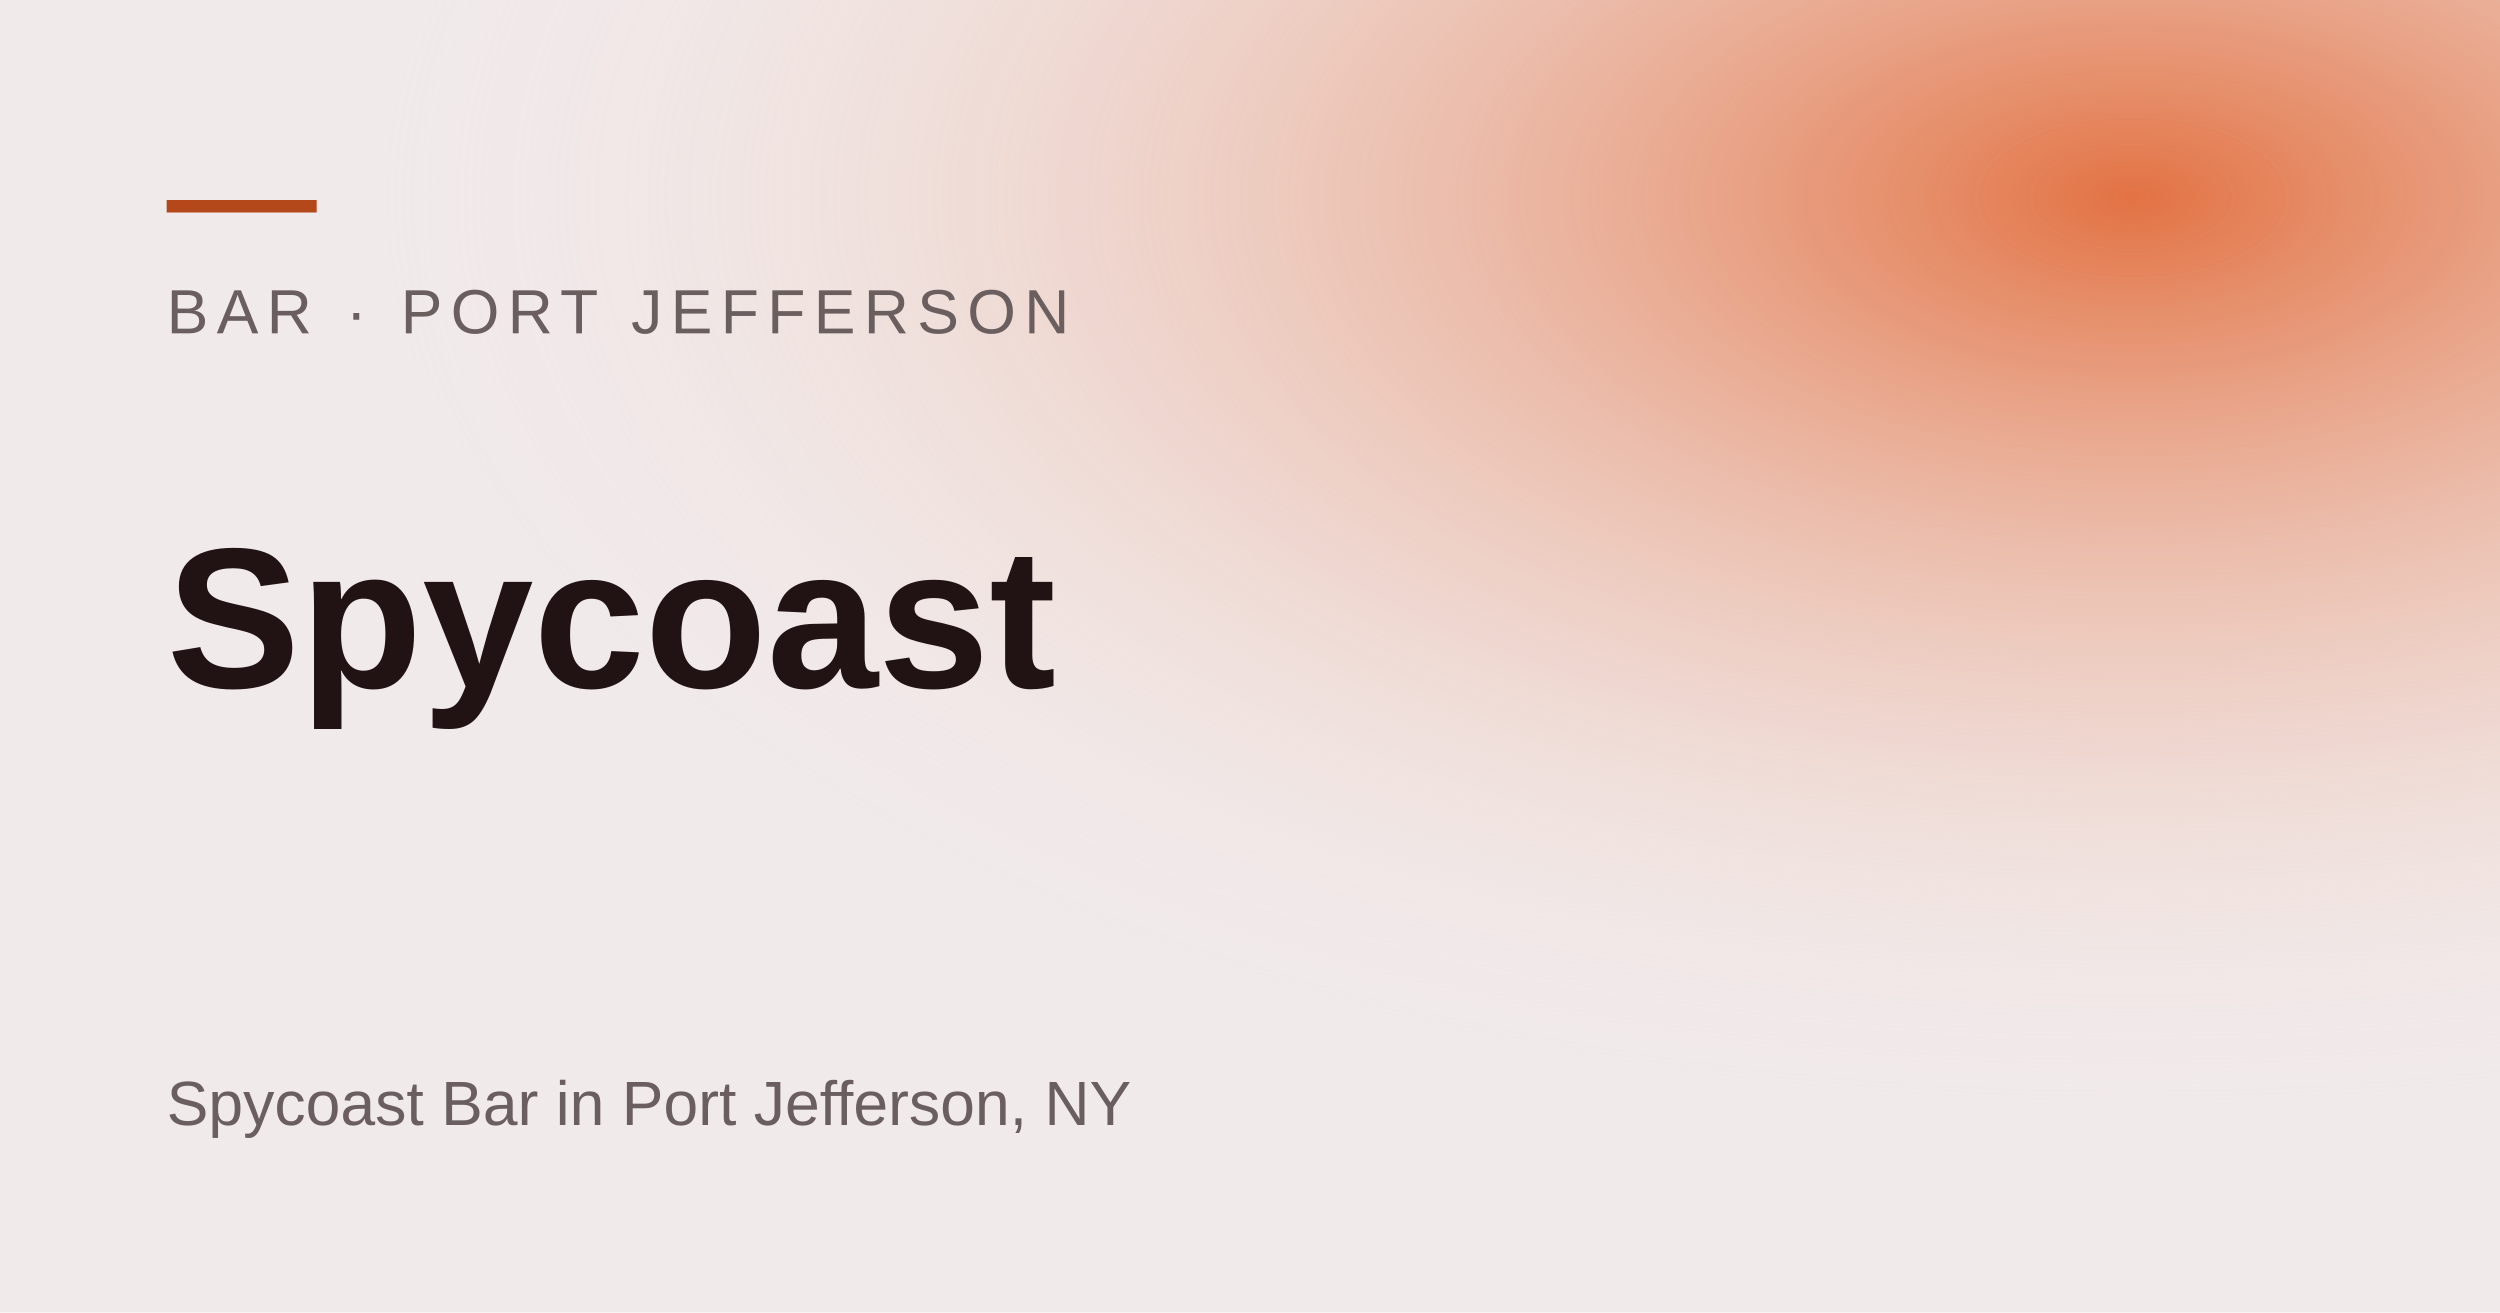
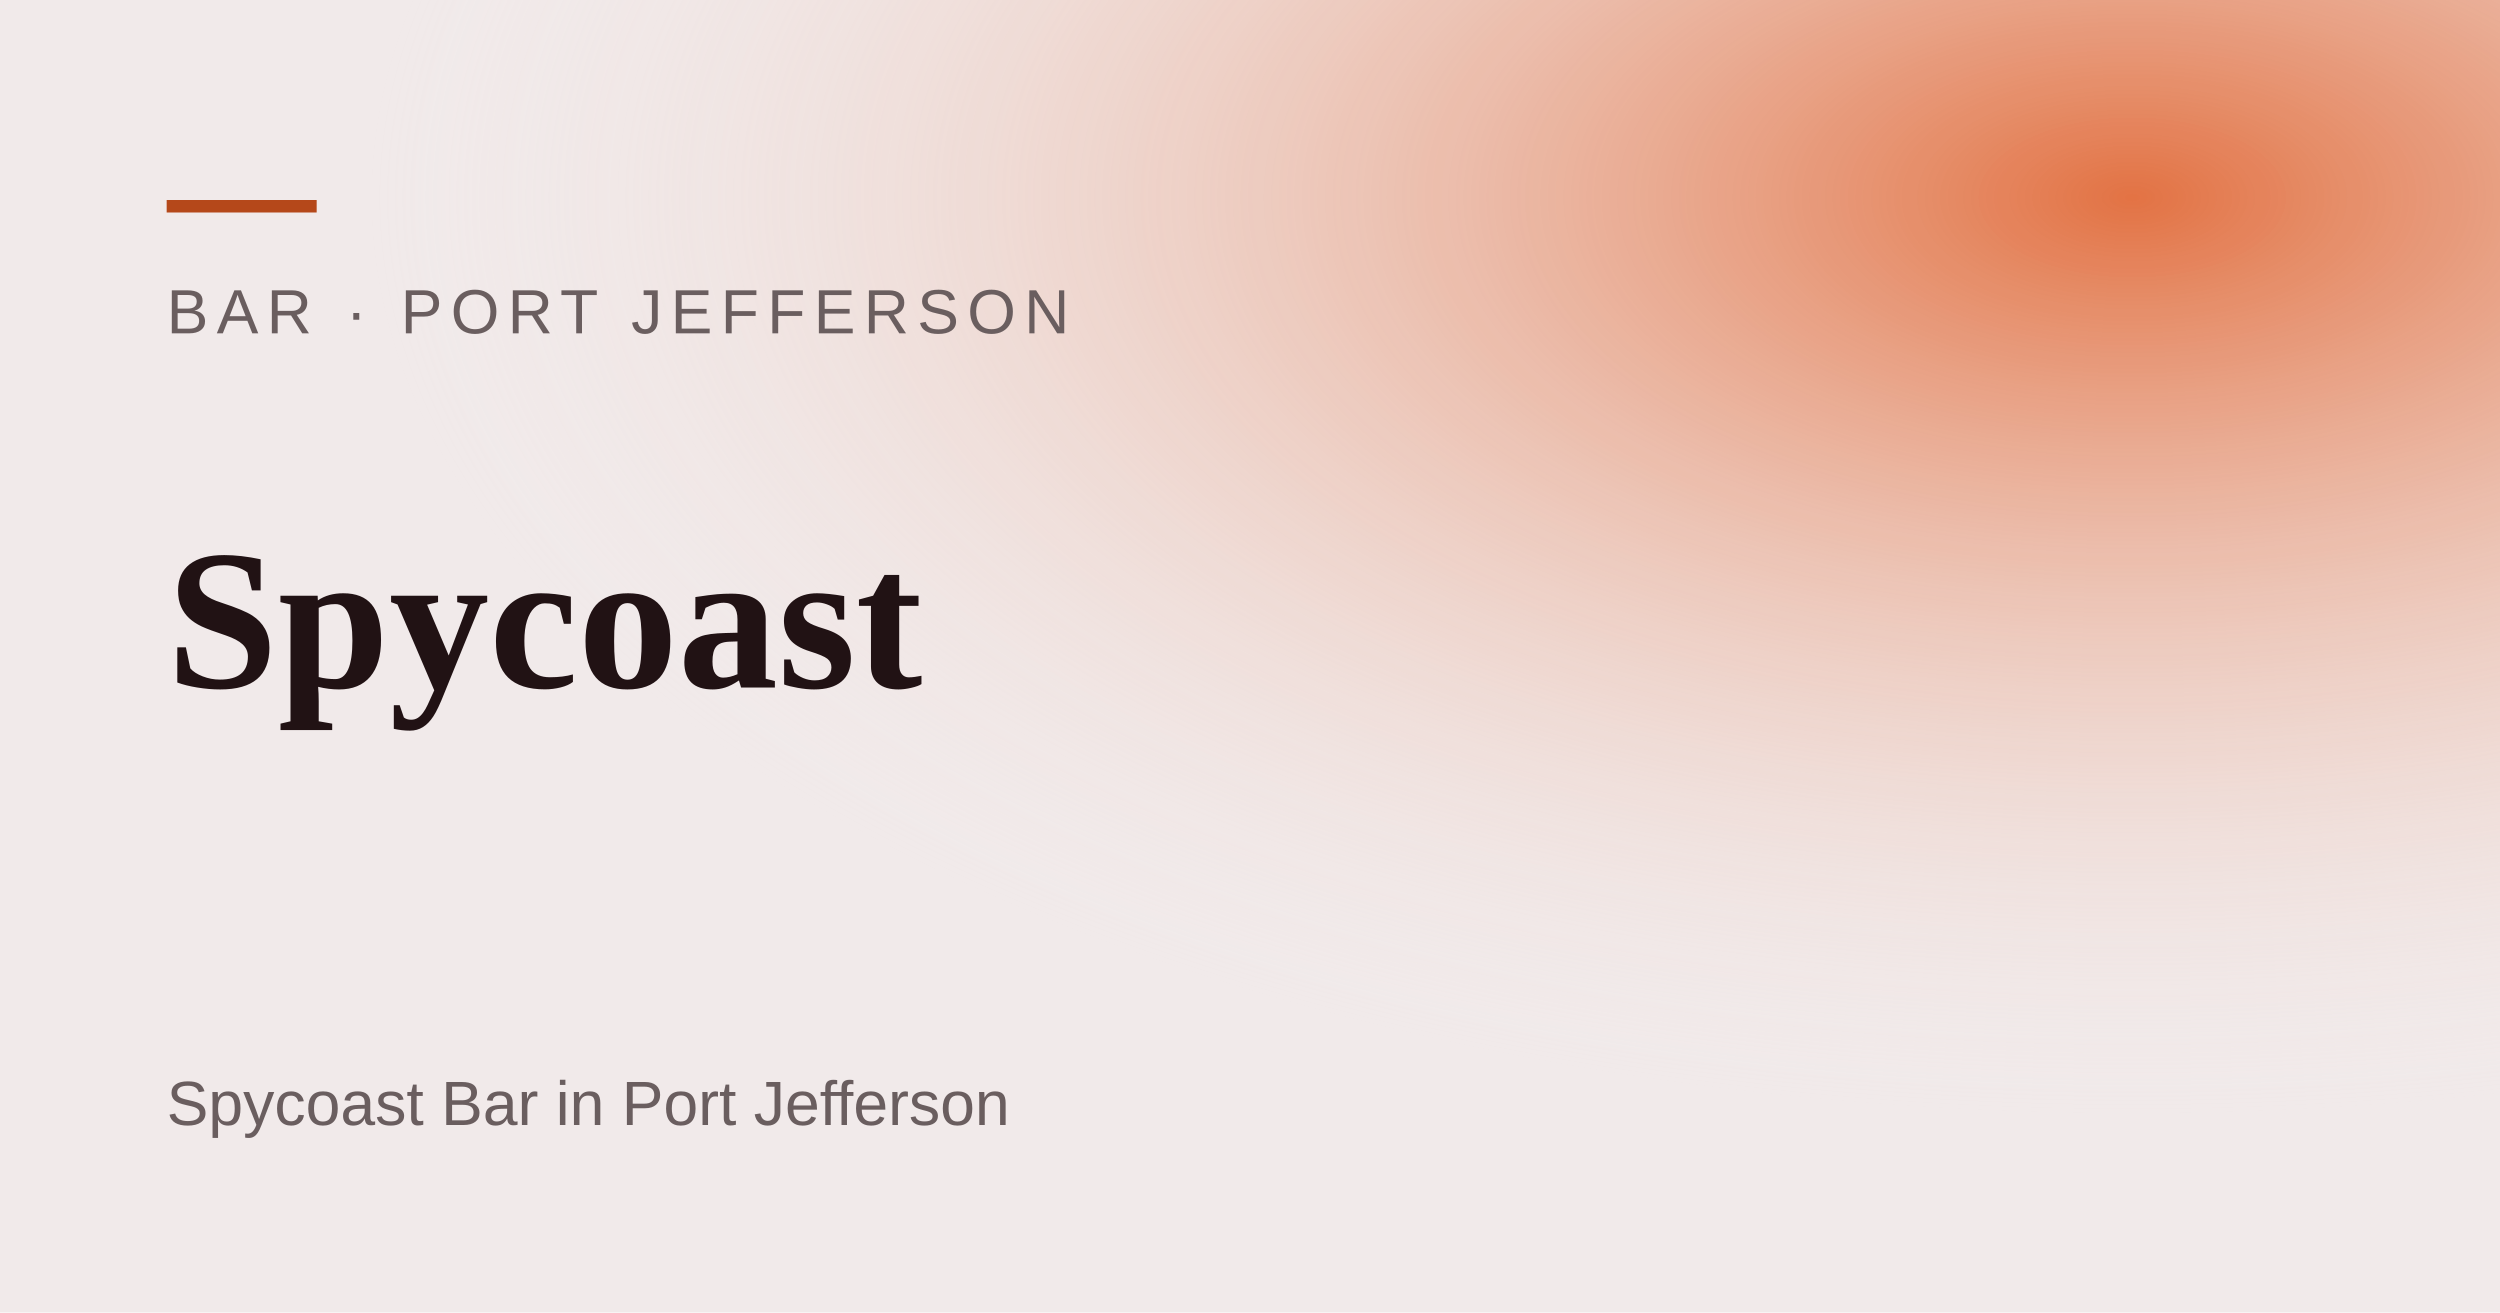
<svg xmlns="http://www.w3.org/2000/svg" width="1200" height="630" viewBox="0 0 1200 630">
  <defs>
    <radialGradient id="g" cx="85%" cy="15%" r="70%">
      <stop offset="0" stop-color="#e16531" stop-opacity=".9" />
      <stop offset="1" stop-color="#f1eaea" stop-opacity="0" />
    </radialGradient>
  </defs>
  <rect width="1200" height="630" fill="#f1eaea" />
  <rect width="1200" height="630" fill="url(#g)" />
  <rect x="80" y="96" width="72" height="6" fill="#b5481a" />
  <text x="80" y="160" font-family="Arial, sans-serif" font-size="30" letter-spacing="4" fill="#6a5e5f">BAR · PORT JEFFERSON</text>
-   <text x="80" y="330" font-family="'Helvetica Neue', Arial, sans-serif" font-weight="700" font-size="96" fill="#211214">Spycoast</text>
-   <text x="80" y="540" font-family="Arial, sans-serif" font-size="30" fill="#6a5e5f">Spycoast Bar in Port Jefferson, NY</text>
+   <text x="80" y="330" font-family="Georgia, 'Times New Roman', serif" font-weight="700" font-size="96" fill="#211214">Spycoast</text>
+   <text x="80" y="540" font-family="Arial, sans-serif" font-size="30" fill="#6a5e5f">Spycoast Bar in Port Jefferson</text>
</svg>
